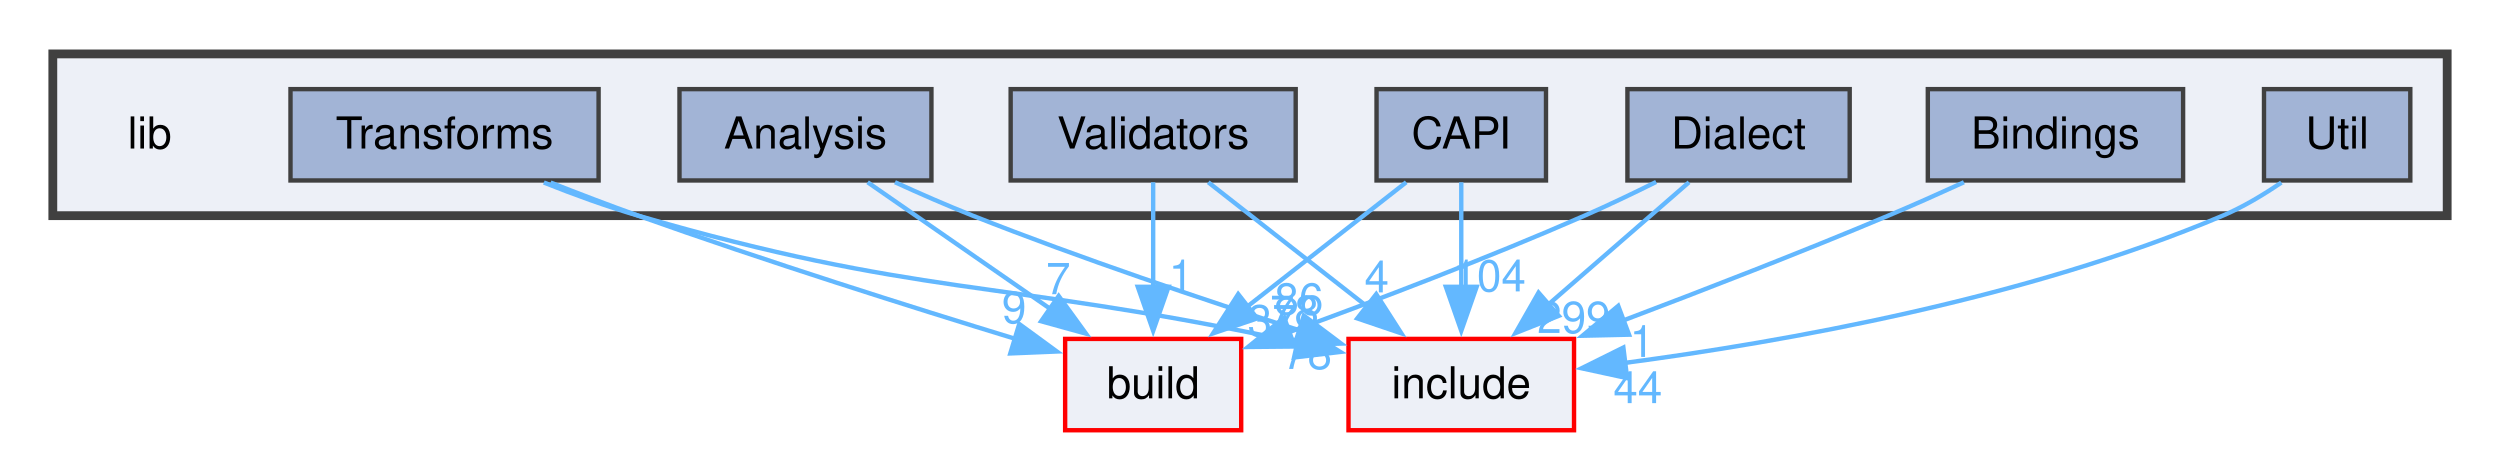
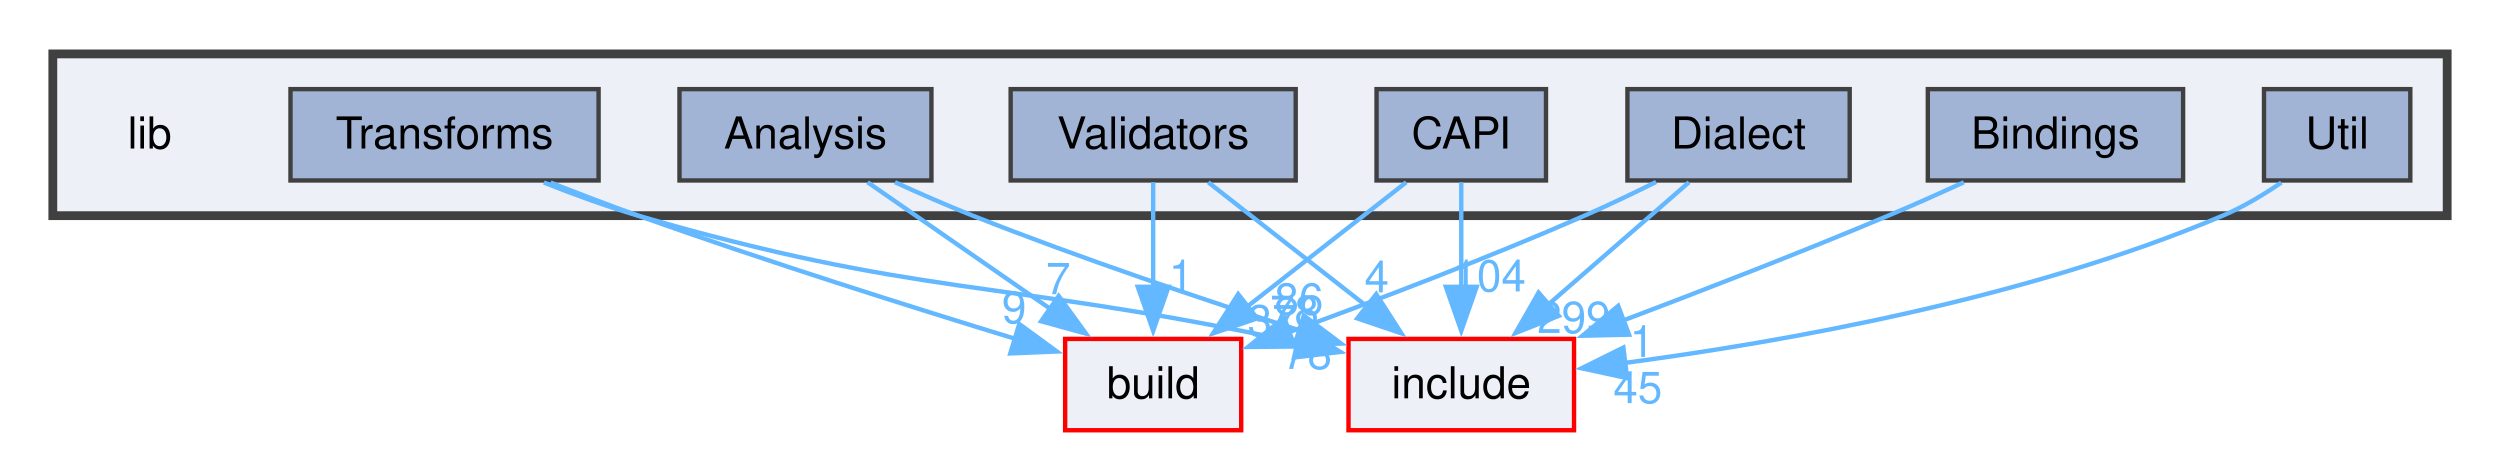
<svg xmlns="http://www.w3.org/2000/svg" xmlns:xlink="http://www.w3.org/1999/xlink" width="568pt" height="102pt" viewBox="0.00 0.00 568.00 101.50">
  <g id="graph0" class="graph" transform="scale(1 1) rotate(0) translate(4 97.5)">
    <g id="clust1" class="cluster">
      <g id="a_clust1">
        <a xlink:href="dir_97aefd0d527b934f1d99a682da8fe6a9.html" target="_top">
          <polygon fill="#edf0f7" stroke="#404040" stroke-width="2" points="8,-48.75 8,-85.5 552,-85.5 552,-48.75 8,-48.75" />
        </a>
      </g>
    </g>
    <g id="node1" class="node">
      <text text-anchor="middle" x="30" y="-64" font-family="Helvetica,sans-Serif" font-size="10.00">lib</text>
    </g>
    <g id="node2" class="node">
      <g id="a_node2">
        <a xlink:href="dir_a25db018342d3ae6c7e6779086c18378.html" target="_top" xlink:title="Analysis">
          <polygon fill="#a2b4d6" stroke="#404040" points="207.62,-77.5 150.38,-77.5 150.38,-56.75 207.62,-56.75 207.62,-77.5" />
          <text text-anchor="middle" x="179" y="-64" font-family="Helvetica,sans-Serif" font-size="10.00">Analysis</text>
        </a>
      </g>
    </g>
    <g id="node9" class="node">
      <g id="a_node9">
        <a xlink:href="dir_4fef79e7177ba769987a8da36c892c5f.html" target="_top" xlink:title="build">
          <polygon fill="#edf0f7" stroke="red" points="278,-20.75 238,-20.75 238,0 278,0 278,-20.75" />
          <text text-anchor="middle" x="258" y="-7.25" font-family="Helvetica,sans-Serif" font-size="10.00">build</text>
        </a>
      </g>
    </g>
    <g id="edge1" class="edge">
      <g id="a_edge1">
        <a xlink:href="dir_000002_000010.html" target="_top">
          <path fill="none" stroke="#63b8ff" d="M193.12,-56.34C204.69,-48.32 221.3,-36.81 234.82,-27.44" />
          <polygon fill="#63b8ff" stroke="#63b8ff" points="236.53,-30.51 242.75,-21.94 232.54,-24.76 236.53,-30.51" />
        </a>
      </g>
      <g id="a_edge1-headlabel">
        <a xlink:href="dir_000002_000010.html" target="_top" xlink:title="7">
          <text text-anchor="middle" x="236.44" y="-30.91" font-family="Helvetica,sans-Serif" font-size="10.00" fill="#63b8ff">7</text>
        </a>
      </g>
    </g>
    <g id="node10" class="node">
      <g id="a_node10">
        <a xlink:href="dir_d44c64559bbebec7f509842c48db8b23.html" target="_top" xlink:title="include">
          <polygon fill="#edf0f7" stroke="red" points="353.62,-20.75 302.38,-20.75 302.38,0 353.62,0 353.62,-20.75" />
          <text text-anchor="middle" x="328" y="-7.25" font-family="Helvetica,sans-Serif" font-size="10.00">include</text>
        </a>
      </g>
    </g>
    <g id="edge2" class="edge">
      <g id="a_edge2">
        <a xlink:href="dir_000002_000040.html" target="_top">
          <path fill="none" stroke="#63b8ff" d="M199.34,-56.35C205.01,-53.76 211.2,-51.05 217,-48.75 241.47,-39.07 269.58,-29.62 291.38,-22.65" />
          <polygon fill="#63b8ff" stroke="#63b8ff" points="292.23,-26.05 300.71,-19.69 290.12,-19.37 292.23,-26.05" />
        </a>
      </g>
      <g id="a_edge2-headlabel">
        <a xlink:href="dir_000002_000040.html" target="_top" xlink:title="86">
          <text text-anchor="middle" x="291.11" y="-26.26" font-family="Helvetica,sans-Serif" font-size="10.00" fill="#63b8ff">86</text>
        </a>
      </g>
    </g>
    <g id="node3" class="node">
      <g id="a_node3">
        <a xlink:href="dir_9f56ffaf3d8f8de92886e7fdaecbdb83.html" target="_top" xlink:title="Bindings">
          <polygon fill="#a2b4d6" stroke="#404040" points="492,-77.5 434,-77.5 434,-56.75 492,-56.75 492,-77.5" />
          <text text-anchor="middle" x="463" y="-64" font-family="Helvetica,sans-Serif" font-size="10.00">Bindings</text>
        </a>
      </g>
    </g>
    <g id="edge3" class="edge">
      <g id="a_edge3">
        <a xlink:href="dir_000006_000040.html" target="_top">
          <path fill="none" stroke="#63b8ff" d="M442.2,-56.34C436.64,-53.8 430.62,-51.11 425,-48.75 405.3,-40.46 383.07,-31.84 364.87,-24.97" />
          <polygon fill="#63b8ff" stroke="#63b8ff" points="366.12,-21.71 355.53,-21.47 363.66,-28.26 366.12,-21.71" />
        </a>
      </g>
      <g id="a_edge3-headlabel">
        <a xlink:href="dir_000006_000040.html" target="_top" xlink:title="1">
          <text text-anchor="middle" x="369.06" y="-16.65" font-family="Helvetica,sans-Serif" font-size="10.00" fill="#63b8ff">1</text>
        </a>
      </g>
    </g>
    <g id="node4" class="node">
      <g id="a_node4">
        <a xlink:href="dir_2333218f17efae3e90b6d759a11695c8.html" target="_top" xlink:title="CAPI">
          <polygon fill="#a2b4d6" stroke="#404040" points="347.25,-77.5 308.75,-77.5 308.75,-56.75 347.25,-56.75 347.25,-77.5" />
          <text text-anchor="middle" x="328" y="-64" font-family="Helvetica,sans-Serif" font-size="10.00">CAPI</text>
        </a>
      </g>
    </g>
    <g id="edge4" class="edge">
      <g id="a_edge4">
        <a xlink:href="dir_000012_000010.html" target="_top">
          <path fill="none" stroke="#63b8ff" d="M315.49,-56.34C305.43,-48.47 291.09,-37.25 279.24,-27.99" />
          <polygon fill="#63b8ff" stroke="#63b8ff" points="281.63,-25.41 271.6,-22.01 277.32,-30.93 281.63,-25.41" />
        </a>
      </g>
      <g id="a_edge4-headlabel">
        <a xlink:href="dir_000012_000010.html" target="_top" xlink:title="37">
          <text text-anchor="middle" x="285.02" y="-21.34" font-family="Helvetica,sans-Serif" font-size="10.00" fill="#63b8ff">37</text>
        </a>
      </g>
    </g>
    <g id="edge5" class="edge">
      <g id="a_edge5">
        <a xlink:href="dir_000012_000040.html" target="_top">
          <path fill="none" stroke="#63b8ff" d="M328,-56.34C328,-49.72 328,-40.72 328,-32.52" />
          <polygon fill="#63b8ff" stroke="#63b8ff" points="331.5,-32.59 328,-22.59 324.5,-32.59 331.5,-32.59" />
        </a>
      </g>
      <g id="a_edge5-headlabel">
        <a xlink:href="dir_000012_000040.html" target="_top" xlink:title="104">
          <text text-anchor="middle" x="334.34" y="-31.55" font-family="Helvetica,sans-Serif" font-size="10.00" fill="#63b8ff">104</text>
        </a>
      </g>
    </g>
    <g id="node5" class="node">
      <g id="a_node5">
        <a xlink:href="dir_1a25ec519b6c1121408b67cc33ce3f15.html" target="_top" xlink:title="Dialect">
          <polygon fill="#a2b4d6" stroke="#404040" points="416.25,-77.5 365.75,-77.5 365.75,-56.75 416.25,-56.75 416.25,-77.5" />
          <text text-anchor="middle" x="391" y="-64" font-family="Helvetica,sans-Serif" font-size="10.00">Dialect</text>
        </a>
      </g>
    </g>
    <g id="edge7" class="edge">
      <g id="a_edge7">
        <a xlink:href="dir_000024_000010.html" target="_top">
          <path fill="none" stroke="#63b8ff" d="M372.27,-56.41C367.05,-53.82 361.34,-51.09 356,-48.75 333.83,-39.05 308.26,-29.34 288.8,-22.26" />
          <polygon fill="#63b8ff" stroke="#63b8ff" points="290.14,-19.02 279.55,-18.92 287.77,-25.6 290.14,-19.02" />
        </a>
      </g>
      <g id="a_edge7-headlabel">
        <a xlink:href="dir_000024_000010.html" target="_top" xlink:title="78">
          <text text-anchor="middle" x="293.06" y="-13.93" font-family="Helvetica,sans-Serif" font-size="10.00" fill="#63b8ff">78</text>
        </a>
      </g>
    </g>
    <g id="edge6" class="edge">
      <g id="a_edge6">
        <a xlink:href="dir_000024_000040.html" target="_top">
          <path fill="none" stroke="#63b8ff" d="M379.74,-56.34C370.87,-48.63 358.29,-37.7 347.75,-28.54" />
          <polygon fill="#63b8ff" stroke="#63b8ff" points="350.15,-25.99 340.31,-22.07 345.56,-31.27 350.15,-25.99" />
        </a>
      </g>
      <g id="a_edge6-headlabel">
        <a xlink:href="dir_000024_000040.html" target="_top" xlink:title="299">
          <text text-anchor="middle" x="353.59" y="-22.09" font-family="Helvetica,sans-Serif" font-size="10.00" fill="#63b8ff">299</text>
        </a>
      </g>
    </g>
    <g id="node6" class="node">
      <g id="a_node6">
        <a xlink:href="dir_a72932e0778af28115095468f6286ff8.html" target="_top" xlink:title="Transforms">
          <polygon fill="#a2b4d6" stroke="#404040" points="132,-77.5 62,-77.5 62,-56.75 132,-56.75 132,-77.5" />
          <text text-anchor="middle" x="97" y="-64" font-family="Helvetica,sans-Serif" font-size="10.00">Transforms</text>
        </a>
      </g>
    </g>
    <g id="edge8" class="edge">
      <g id="a_edge8">
        <a xlink:href="dir_000137_000010.html" target="_top">
          <path fill="none" stroke="#63b8ff" d="M121.1,-56.27C127.53,-53.74 134.5,-51.07 141,-48.75 169.82,-38.47 203.1,-27.97 226.78,-20.73" />
          <polygon fill="#63b8ff" stroke="#63b8ff" points="227.57,-24.14 236.12,-17.89 225.54,-17.45 227.57,-24.14" />
        </a>
      </g>
      <g id="a_edge8-headlabel">
        <a xlink:href="dir_000137_000010.html" target="_top" xlink:title="9">
          <text text-anchor="middle" x="226.41" y="-24.34" font-family="Helvetica,sans-Serif" font-size="10.00" fill="#63b8ff">9</text>
        </a>
      </g>
    </g>
    <g id="edge9" class="edge">
      <g id="a_edge9">
        <a xlink:href="dir_000137_000040.html" target="_top">
          <path fill="none" stroke="#63b8ff" d="M119.56,-56.28C126.36,-53.57 133.9,-50.81 141,-48.75 204.45,-30.31 222.34,-34.34 287,-20.75 288.37,-20.46 289.76,-20.17 291.16,-19.86" />
          <polygon fill="#63b8ff" stroke="#63b8ff" points="291.52,-23.37 300.53,-17.79 290.01,-16.53 291.52,-23.37" />
        </a>
      </g>
      <g id="a_edge9-headlabel">
        <a xlink:href="dir_000137_000040.html" target="_top" xlink:title="78">
          <text text-anchor="middle" x="290.1" y="-23.47" font-family="Helvetica,sans-Serif" font-size="10.00" fill="#63b8ff">78</text>
        </a>
      </g>
    </g>
    <g id="node7" class="node">
      <g id="a_node7">
        <a xlink:href="dir_862d3276083eaac55caed79b9120bf29.html" target="_top" xlink:title="Util">
          <polygon fill="#a2b4d6" stroke="#404040" points="543.62,-77.5 510.38,-77.5 510.38,-56.75 543.62,-56.75 543.62,-77.5" />
          <text text-anchor="middle" x="527" y="-64" font-family="Helvetica,sans-Serif" font-size="10.00">Util</text>
        </a>
      </g>
    </g>
    <g id="edge10" class="edge">
      <g id="a_edge10">
        <a xlink:href="dir_000143_000040.html" target="_top">
          <path fill="none" stroke="#63b8ff" d="M514.32,-56.27C510.25,-53.49 505.6,-50.7 501,-48.75 456.39,-29.84 401.11,-20.05 365.22,-15.31" />
          <polygon fill="#63b8ff" stroke="#63b8ff" points="365.69,-11.84 355.33,-14.08 364.83,-18.79 365.69,-11.84" />
        </a>
      </g>
      <g id="a_edge10-headlabel">
-         <a xlink:href="dir_000143_000040.html" target="_top" xlink:title="44">
-           <text text-anchor="middle" x="368.11" y="-6.16" font-family="Helvetica,sans-Serif" font-size="10.00" fill="#63b8ff">44</text>
+         <a xlink:href="dir_000143_000040.html" target="_top" xlink:title="45">
+           <text text-anchor="middle" x="368.11" y="-6.16" font-family="Helvetica,sans-Serif" font-size="10.00" fill="#63b8ff">45</text>
        </a>
      </g>
    </g>
    <g id="node8" class="node">
      <g id="a_node8">
        <a xlink:href="dir_1c45e0468e85d64cc0db703544d53718.html" target="_top" xlink:title="Validators">
          <polygon fill="#a2b4d6" stroke="#404040" points="290.38,-77.5 225.62,-77.5 225.62,-56.75 290.38,-56.75 290.38,-77.5" />
          <text text-anchor="middle" x="258" y="-64" font-family="Helvetica,sans-Serif" font-size="10.00">Validators</text>
        </a>
      </g>
    </g>
    <g id="edge11" class="edge">
      <g id="a_edge11">
        <a xlink:href="dir_000146_000010.html" target="_top">
          <path fill="none" stroke="#63b8ff" d="M258,-56.34C258,-49.72 258,-40.72 258,-32.52" />
          <polygon fill="#63b8ff" stroke="#63b8ff" points="261.5,-32.59 258,-22.59 254.5,-32.59 261.5,-32.59" />
        </a>
      </g>
      <g id="a_edge11-headlabel">
        <a xlink:href="dir_000146_000010.html" target="_top" xlink:title="1">
          <text text-anchor="middle" x="264.34" y="-31.55" font-family="Helvetica,sans-Serif" font-size="10.00" fill="#63b8ff">1</text>
        </a>
      </g>
    </g>
    <g id="edge12" class="edge">
      <g id="a_edge12">
        <a xlink:href="dir_000146_000040.html" target="_top">
          <path fill="none" stroke="#63b8ff" d="M270.51,-56.34C280.57,-48.47 294.91,-37.25 306.76,-27.99" />
          <polygon fill="#63b8ff" stroke="#63b8ff" points="308.68,-30.93 314.4,-22.01 304.37,-25.41 308.68,-30.93" />
        </a>
      </g>
      <g id="a_edge12-headlabel">
        <a xlink:href="dir_000146_000040.html" target="_top" xlink:title="4">
          <text text-anchor="middle" x="308.79" y="-31.32" font-family="Helvetica,sans-Serif" font-size="10.00" fill="#63b8ff">4</text>
        </a>
      </g>
    </g>
  </g>
</svg>
